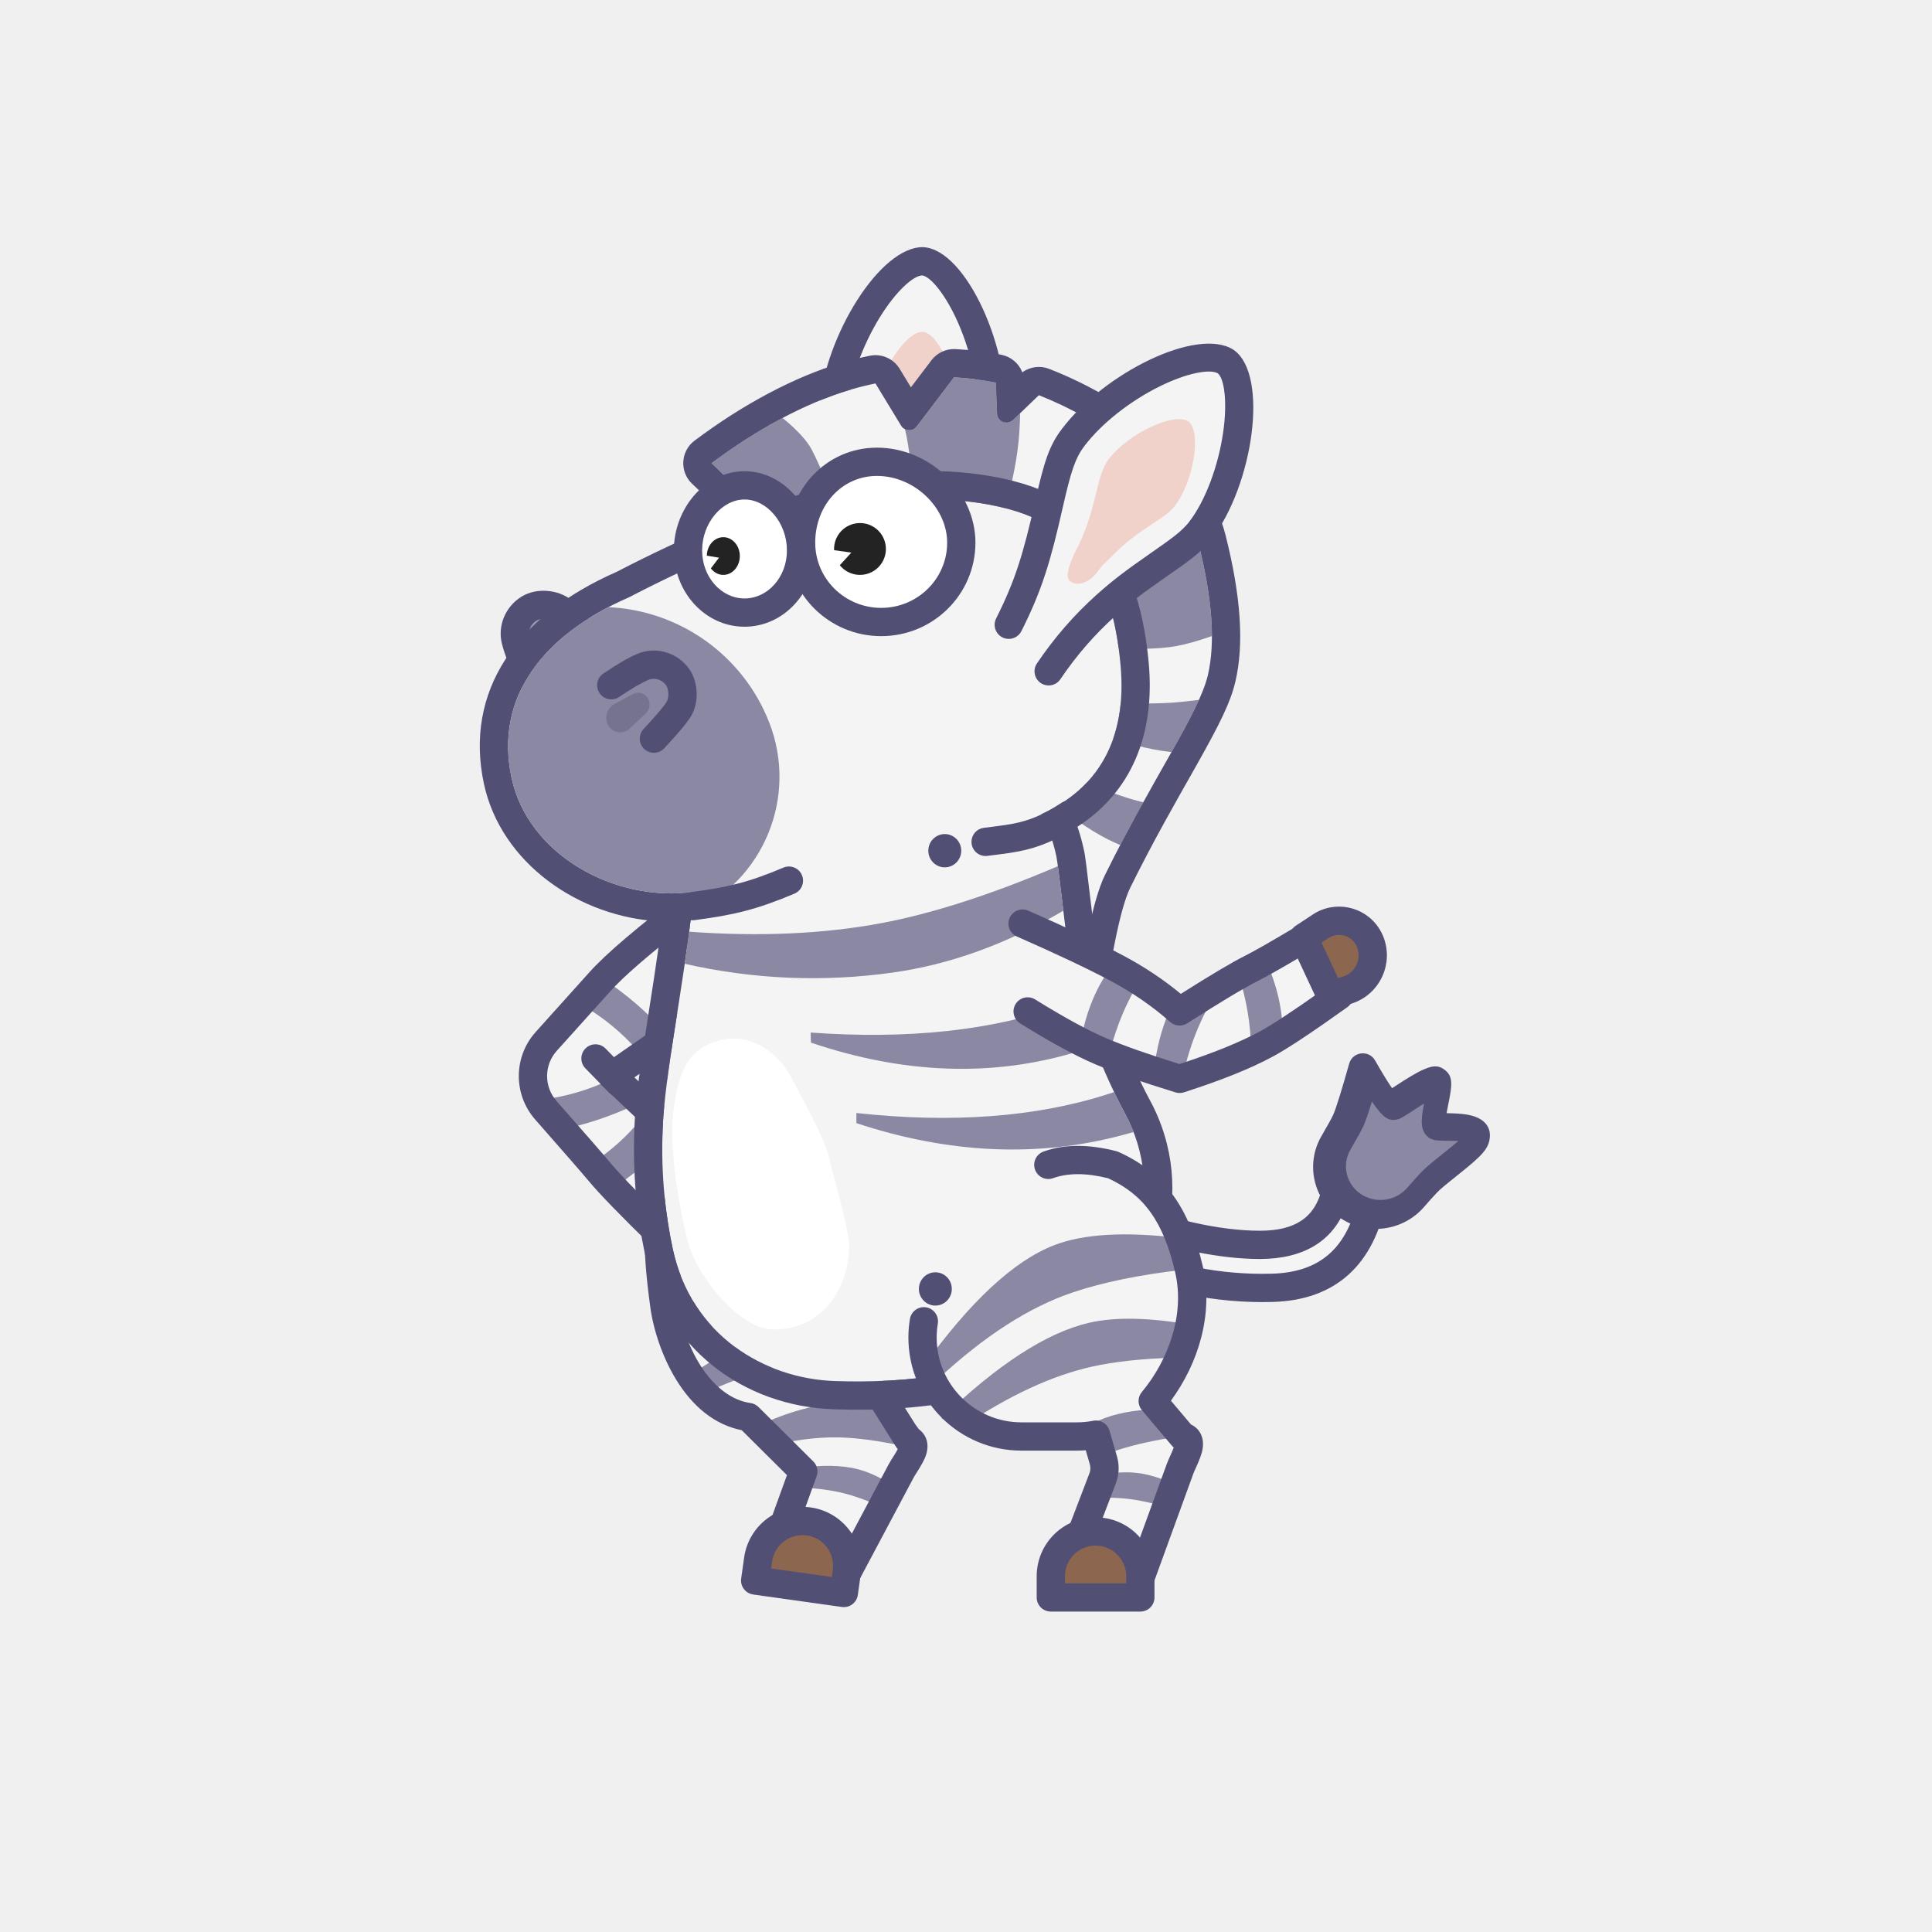
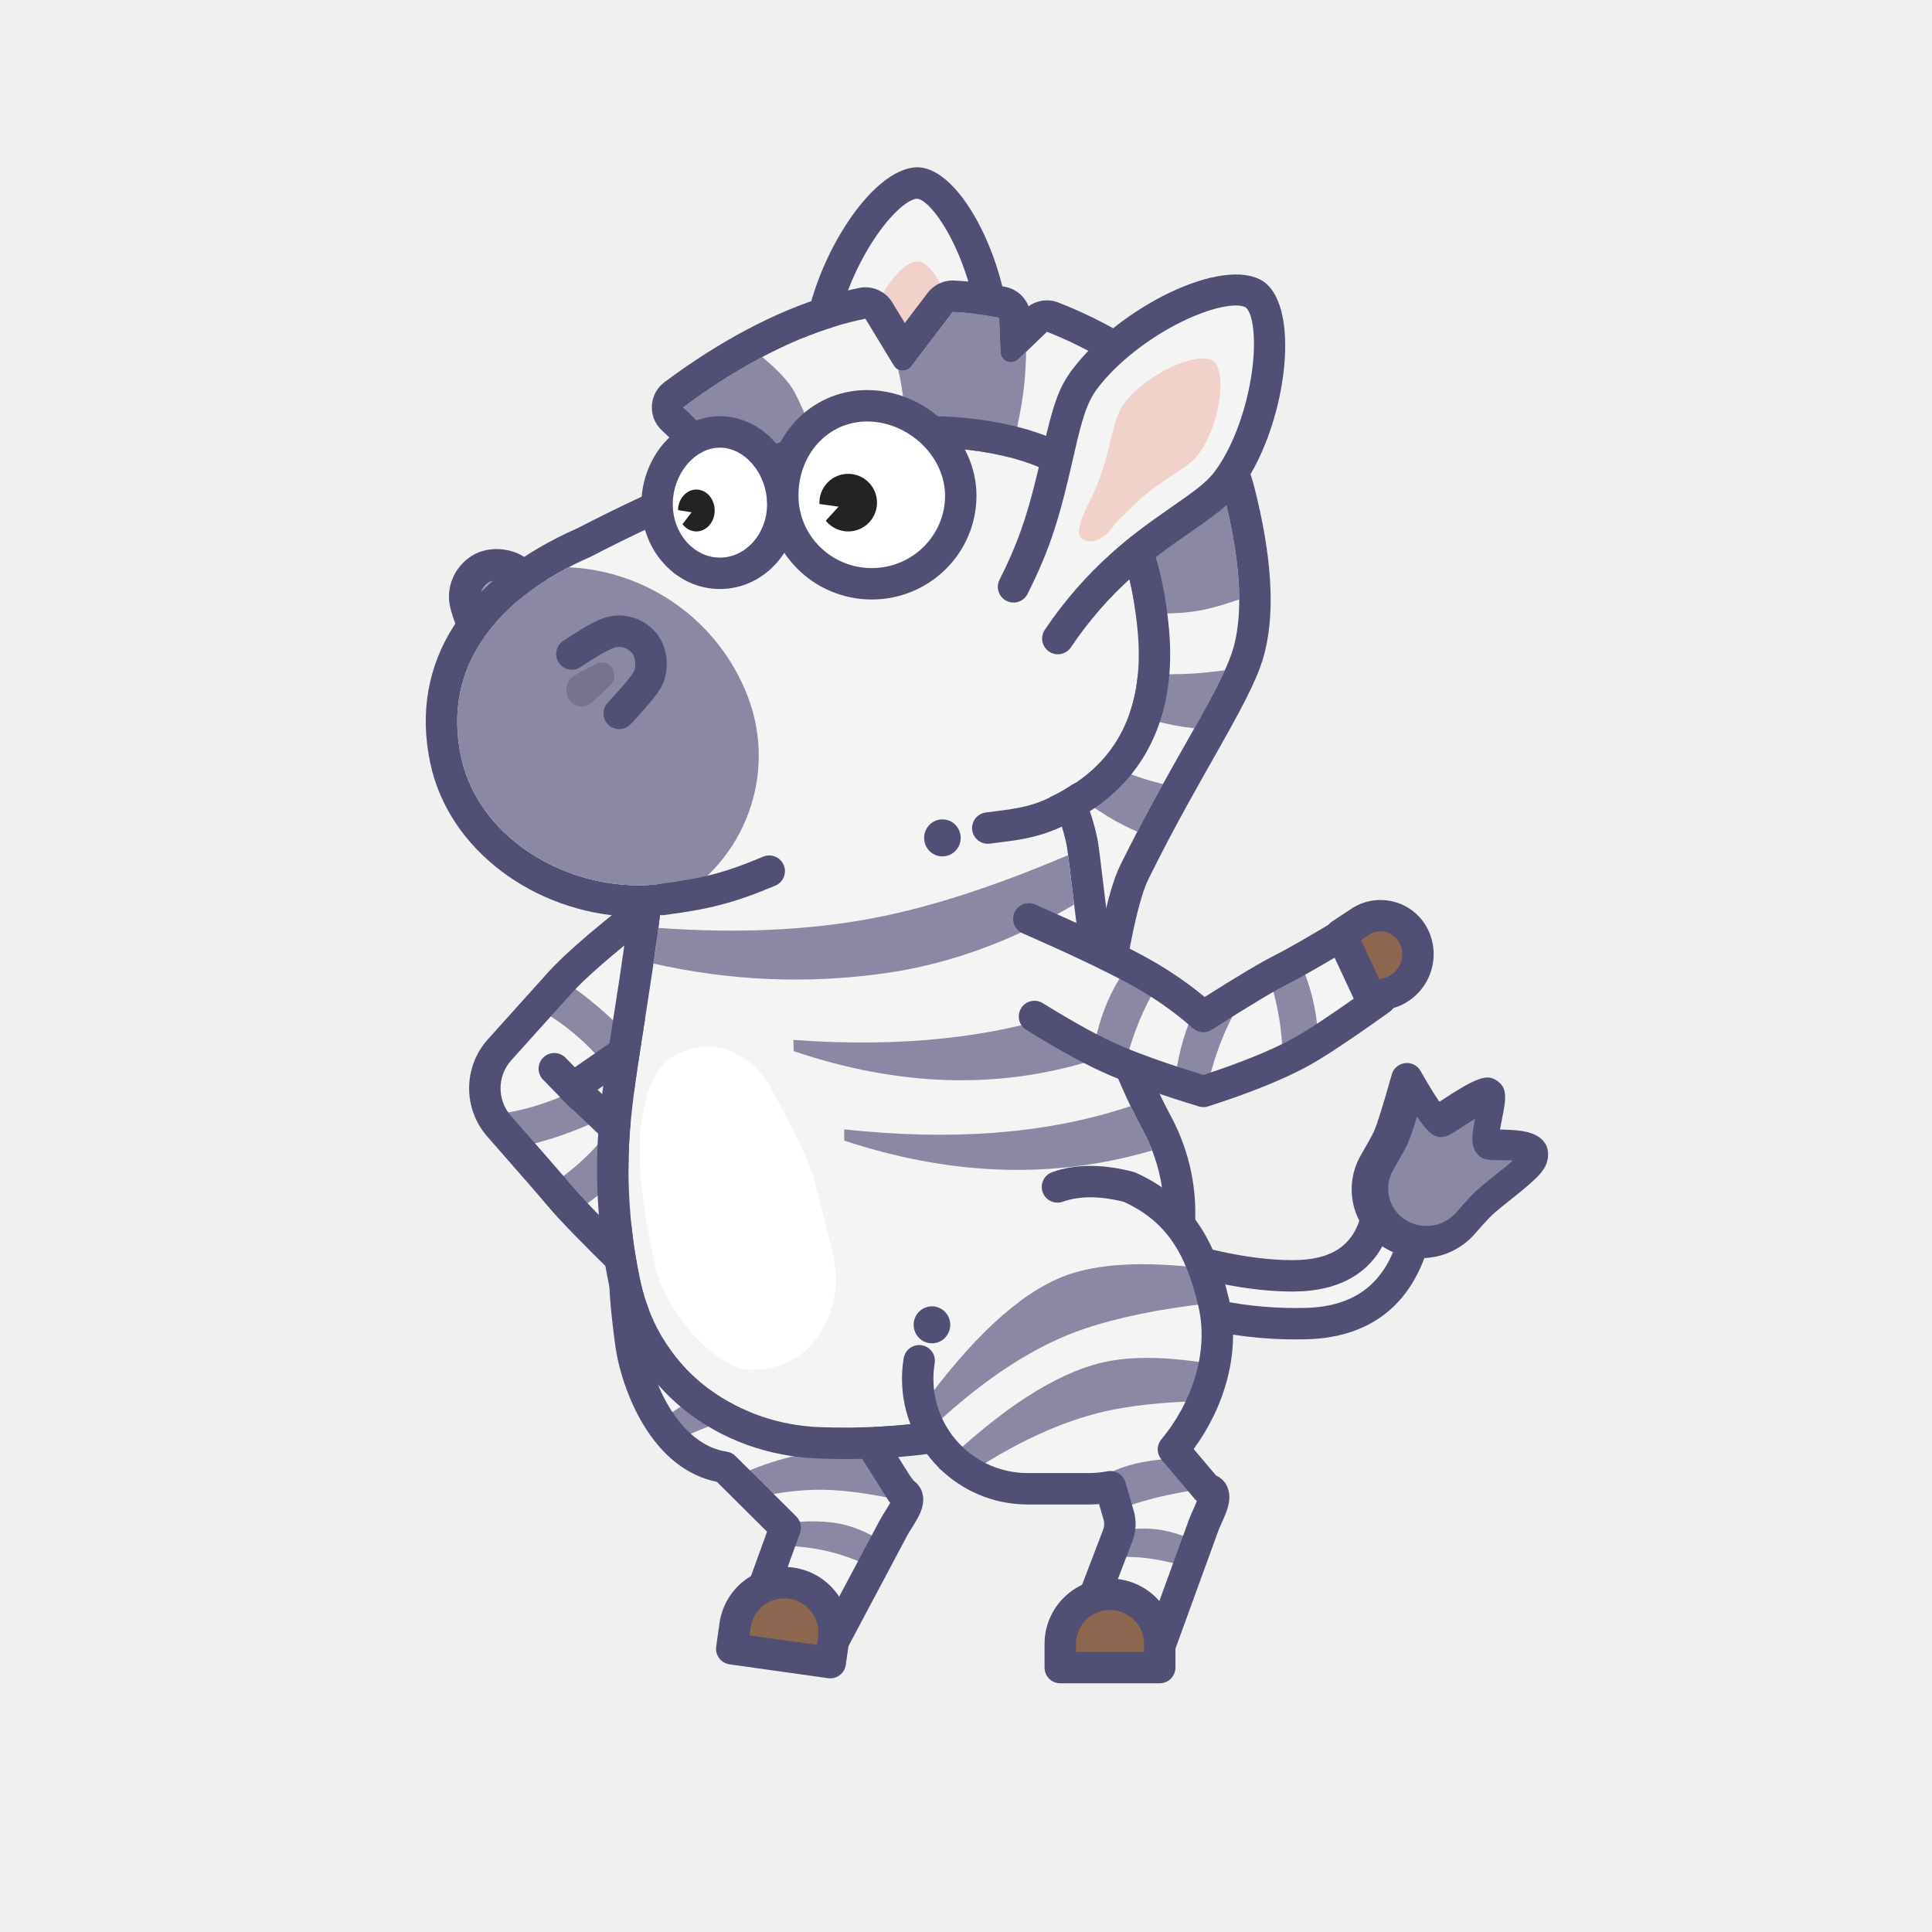
- <svg xmlns="http://www.w3.org/2000/svg" width="800px" height="800px" viewBox="0 0 1024 1024" class="icon" version="1.1">
+ <svg xmlns="http://www.w3.org/2000/svg" width="800px" height="800px" viewBox="51.2 51.2 921.6 921.6" class="icon" version="1.1">
  <path d="M463.989 317.21c-3.929-52.162-24.414-78.553-21.886-102.405 3.641-34.329 31.244-76.633 48.57-76.266 17.218 1.281 38.358 51.095 34.634 83.618-2.44 21.304-27.493 48.845-30.493 105.564" fill="#F4F4F4" />
  <path d="M488.763 145.977c4.416 0.512 12.538 10.277 19.066 25.163 7.268 16.571 11.159 35.59 9.8 49.619-0.085 0.837-0.21 1.708-0.385 2.627-0.984 5.113-2.647 9.498-8.222 22.513-6.186 14.426-9.378 22.72-12.58 33.847-4.313 14.985-6.883 30.513-7.488 47.554a7.493 7.493 0 0 0 14.98 0.532c0.557-15.787 2.93-30.098 6.913-43.94 2.982-10.372 5.994-18.197 11.948-32.086 6.072-14.161 7.9-18.974 9.171-25.585 0.257-1.366 0.457-2.7 0.582-4.014 3.482-35.942-20.185-89.9-43.118-91.203l-0.397-0.012c-22.593-0.082-51.417 46.56-54.724 83.936-0.957 10.814 1.114 19.241 8.297 39.786 9.516 27.231 13.3 41.31 15.367 63.57a7.493 7.493 0 1 0 14.92-1.386c-2.208-23.782-6.254-38.83-16.152-67.134-6.444-18.427-8.217-25.63-7.515-33.517 1.339-15.118 7.93-33.243 17.171-48.193 8.332-13.482 17.465-21.859 22.363-22.078z" fill="#524F75" />
  <path d="M474.899 266.799c-1.898-26.522-12.373-39.896-11.014-52.032 1.948-17.468 16.234-39.044 25.143-38.897 8.846 0.612 19.598 25.897 17.608 42.444-1.059 8.831-9.84 19.801-13.969 39.149-0.937 4.411-1.973 6.471-2.285 11.826-0.31 5.352-3.926 12.37-9.798 11.576-2.742-0.37-4.635-5.058-5.684-14.066z" fill="#F0D2CB" />
  <path d="M274.697 354.509c-0.864-5.732-1.963-13.045-1.753-19.431 0.21-6.386 4.688-12.193 11.321-14.094 6.629-1.903 13.951 2.031 16.786 6.019 1.888 2.662 4.833 8.941 8.834 18.839" fill="#9D9BB3" />
  <path d="M287.152 354.399c-3.739-8.177-5.462-12.423-6.594-16.911-0.779-3.097 0.662-6.589 3.706-8.484 2.428-1.519 7.071-0.994 9.146 0.662 1.928 1.541 6.256 6.496 12.458 14.431a7.493 7.493 0 1 0 11.808-9.226c-6.946-8.886-11.741-14.378-14.91-16.913-6.811-5.44-18.325-6.736-26.447-1.661-8.509 5.317-12.673 15.392-10.292 24.851 1.431 5.682 3.369 10.455 7.493 19.481a7.493 7.493 0 0 0 13.629-6.229z" fill="#524F75" />
  <path d="M284.772 357.086l-0.787-11.144a5.854 5.854 0 0 1 4.99-6.204 6.564 6.564 0 0 1 7.156 4.346l3.831 11.044a7.238 7.238 0 0 1-5.839 9.541 8.242 8.242 0 0 1-9.351-7.583z" fill="#75738E" />
  <path d="M550.617 209.47c30.902 12.056 74.859 40.001 84.44 77.906 7.523 29.753 9.223 53.278 5.11 70.574-4.823 20.278-28.802 53.698-54.577 105.979-6.196 12.575-12.158 41.682-17.875 87.325l-190.581-40.91c34.054-71.785 51.083-125.974 51.083-162.574 0-36.599-17.028-70.681-51.083-102.248 23.597-17.703 49.259-31.674 72.949-38.79a159.669 159.669 0 0 1 13.931-3.504l13.607 22.376a4.995 4.995 0 0 0 8.247 0.422l19.766-26.03c7.435 0.367 14.888 1.261 22.238 2.747l0.652 16.451a4.995 4.995 0 0 0 8.457 3.402l13.637-13.127z" fill="#F4F4F4" />
  <path d="M605.953 425.195a984.786 984.786 0 0 0-12.233 22.713 125.183 125.183 0 0 1-6.414-2.98c-10.048-5.053-21.409-13.047-34.079-23.982l12.96-10.352c16.479 7.275 29.054 11.981 37.721 14.121 0.647 0.162 1.329 0.322 2.046 0.48zM635.467 370.963c-3.524 7.822-8.542 16.986-14.553 27.658a134.454 134.454 0 0 1-5.19-0.682c-11.321-1.731-24.706-5.63-40.143-11.694l9.129-13.849c16.444 0.594 28.787 0.594 37.026 0 3.344-0.242 7.922-0.719 13.732-1.434zM635.484 289.095c4.561 18.447 6.848 34.459 6.863 48.038-7.385 2.567-13.592 4.318-18.617 5.252-10.6 1.968-24.928 1.968-42.993 0l-12.333-30.118c20.635-3.931 36.122-8.055 46.462-12.37 5.774-2.41 12.648-6.012 20.617-10.802zM479.612 227.455a4.99 4.99 0 0 0 6.256-1.426l19.766-26.03c7.435 0.367 14.888 1.261 22.238 2.747l0.652 16.451a4.995 4.995 0 0 0 8.457 3.402l3.706-3.569c-0.132 5.759-0.41 10.762-0.832 15.013-1.226 12.37-4.658 28.197-10.292 47.479l-45.054-8.769c-0.937-20.98-2.528-35.917-4.773-44.816l-0.125-0.482zM415.761 295.394c-8.514-17.268-21.387-33.892-38.627-49.871 12.183-9.141 24.918-17.286 37.648-24.007 7.697 6.341 12.82 11.898 15.375 16.666 4.943 9.233 12.036 27.286 21.277 54.157l-35.673 3.055z" fill="#8A88A2" />
  <path d="M550.617 209.47l-13.639 13.13a4.993 4.993 0 0 1-8.457-3.402l-0.652-16.451a149.484 149.484 0 0 0-22.238-2.747L485.868 226.029a4.995 4.995 0 0 1-8.247-0.422l-13.607-22.376a160.119 160.119 0 0 0-13.931 3.504c-23.689 7.116-49.352 21.087-72.949 38.79C411.188 277.089 428.217 311.171 428.217 347.77c0 36.597-17.028 90.789-51.083 162.574l190.581 40.91c5.717-45.643 11.679-74.75 17.875-87.325 25.772-52.284 49.754-85.701 54.577-105.979 4.113-17.296 2.413-40.82-5.11-70.574-9.581-37.905-53.538-65.853-84.44-77.906zM482.804 205.285l10.894-14.348a14.978 14.978 0 0 1 12.673-5.904c8.312 0.412 16.499 1.414 24.466 3.025a14.98 14.98 0 0 1 11.002 9.266 14.985 14.985 0 0 1 14.224-1.816c44.499 17.361 83.806 49.764 93.516 88.194 8.065 31.889 9.93 57.674 5.16 77.717-2.565 10.797-7.97 21.839-20.957 44.876-1.434 2.548-6.791 12.006-7.825 13.841a1565.157 1565.157 0 0 0-8.524 15.258c-6.723 12.216-12.67 23.527-18.407 35.163-5.19 10.527-10.947 38.637-16.449 82.562a14.985 14.985 0 0 1-18.015 12.788l-190.579-40.91c-9.451-2.028-14.536-12.343-10.395-21.074 33.18-69.937 49.637-122.316 49.637-156.15 0-32.116-15.11-62.362-46.285-91.258-6.856-6.354-6.284-17.366 1.194-22.975 25.488-19.119 52.646-33.65 77.637-41.157a175.918 175.918 0 0 1 15.235-3.831 14.988 14.988 0 0 1 15.812 6.893l5.987 9.843z" fill="#524F75" />
  <path d="M586.929 641.746c31.737 12.038 58.688 18.055 80.864 18.055s35.55-9.308 40.128-27.918l19.626 2.558c-5.892 31.272-23.614 47.314-53.171 48.13s-58.708-5.302-87.45-18.347v-22.478z" fill="#F4F4F4" />
  <path d="M594.422 659.339c26.287 11.249 52.851 16.484 79.752 15.742 23.405-0.647 37.761-11.636 44.199-34.282l-5.19-0.677c-6.898 17.915-22.53 27.166-45.391 27.168-20.747 0-45.178-4.963-73.371-14.836v6.883z m-4.835-24.596c30.952 11.741 57.054 17.565 78.204 17.565 18.887 0 29.144-7.136 32.853-22.216a7.493 7.493 0 0 1 8.244-5.639l19.626 2.558a7.493 7.493 0 0 1 6.396 8.816c-6.529 34.649-27.151 53.318-60.329 54.232-30.713 0.847-60.988-5.505-90.751-19.011a7.5 7.5 0 0 1-4.396-6.823v-22.478c0.002-5.242 5.252-8.864 10.153-7.003z" fill="#524F75" />
  <path d="M719.527 567.001c7.815 11.699 12.915 18.237 15.3 19.616 0.862 0.497 21.142-17.146 24.101-15.035 2.225 1.588-3.557 24.049 0 24.259 4.805 0.282 22.848-2.617 22.848 3.209 0 5.829-17.96 19.054-24.336 26.786a230.063 230.063 0 0 0-6.321 8.107 26.324 26.324 0 0 1-34.209 6.986 25.1 25.1 0 0 1-9.975-32.815c3.04-6.181 4.933-10.272 5.677-12.273 1.401-3.749 3.704-13.362 6.916-28.839z" fill="#8A88A2" />
  <path d="M722.634 596.817c-1.024 2.25-3.272 6.334-6.863 12.51a17.615 17.615 0 0 0 5.372 23.455 18.842 18.842 0 0 0 24.766-3.277 240.74 240.74 0 0 1 7.098-7.9c2.51-2.642 4.703-4.476 12.151-10.427l0.902-0.722c3.02-2.42 5.162-4.191 6.853-5.697-0.674-0.032-1.389-0.055-2.16-0.075a192.634 192.634 0 0 0-2.62-0.045l-2.508-0.027c-2.133-0.032-3.417-0.085-4.568-0.235-3.979-0.514-6.266-3.269-7.111-6.496-0.377-1.439-0.46-2.902-0.37-4.598 0.107-2.133 0.48-4.591 1.156-8.132l0.057-0.305c-0.155 0.1-0.317 0.197-0.475 0.3-1.886 1.196-7.852 5.098-7.805 5.068a73.653 73.653 0 0 1-2.987 1.851 15.16 15.16 0 0 1-1.573 0.802 8.584 8.584 0 0 1-1.611 0.519c-1.891 0.41-3.739 0.355-5.914-1.114-2.011-1.356-4.331-4.059-7.275-8.422-1.928 6.269-3.417 10.552-4.516 12.967z m46.075-6.768c1.284 0.035 2.448 0.08 3.567 0.147 3.766 0.232 6.786 0.687 9.341 1.581 4.898 1.716 8.422 5.255 8.03 10.839-0.435 6.236-4.196 9.923-16.634 19.886l-0.914 0.732c-6.723 5.375-8.821 7.128-10.637 9.041a221.634 221.634 0 0 0-6.644 7.395 33.822 33.822 0 0 1-44.469 5.884c-14.224-9.596-18.577-28.577-9.945-43.41 3.332-5.732 5.432-9.546 6.176-11.184 1.434-3.152 4.353-12.415 8.517-27.213 1.803-6.399 10.422-7.458 13.719-1.688 3.407 5.964 6.219 10.59 8.417 13.851l0.582 0.857c1.916-1.249 4.798-3.124 6.059-3.924 1.379-0.877 2.647-1.658 3.839-2.37 2.775-1.658 5.1-2.902 7.093-3.741 4.488-1.893 7.623-2.413 11.257 0.582 2.473 2.036 3.05 4.246 3.112 7.041a24.876 24.876 0 0 1-0.287 3.941c-0.27 1.956-0.39 2.587-1.484 8.127a243.312 243.312 0 0 0-0.677 3.589c0.719 0.01 1.354 0.022 1.983 0.037z" fill="#524F75" />
  <path d="M464.692 615.229c19.624 12.405 29.551 29.581 32.288 60.458s-17.364 56.151-28.759 66.449l13.089 20.806c6.912 2.52-0.829 11.319-3.832 16.965L446.663 837.887l-39.866-5.605 20.932-52.373-30.993-28.85c-28.685-4.031-48.67-30.553-44.639-59.238 0.401-2.854 1.036-5.665 1.899-8.414" fill="#F4F4F4" />
  <path d="M349.944 707.555C379.556 676.516 405.54 658.362 427.897 653.093c22.36-5.266 55.899 0.154 100.619 16.26l-0.991 8.055c-38.292-3.273-69.402-2.664-93.325 1.83-23.925 4.489-49.682 16.38-77.274 35.673l-6.982-7.355z" fill="#8A88A2" />
  <path d="M368.436 727.065c27.925-18.608 51.884-28.83 71.88-30.668 22.874-2.107 55.526 6.644 97.959 26.249l-2.1 7.836c-37.467-8.57-68.356-12.295-92.673-11.178-20.432 0.937-42.873 6.87-67.325 17.8-4.647 2.076-11.763-7.361-7.742-10.039zM404.251 754.495c16.877-7.353 31.469-10.952 43.775-10.794 8.149 0.104 17.664 2.089 28.541 5.951 13.412 4.758 17.912 20.477 6.403 17.768-12.765-3.007-24.207-4.809-34.33-5.405-11.421-0.674-23.836 0.534-37.245 3.618-9.192 2.113-15.22-7.617-7.144-11.138zM422.431 778.256c12.974-1.942 23.813-1.768 32.512 0.521 5.952 1.565 12.537 4.705 19.762 9.413 4.836 3.151-2.868 3.433-3.927 6.278-1.011 2.723 4.844 8.136-0.001 5.836-6.733-3.201-13.011-5.708-18.829-7.529-8.369-2.616-17.81-4.044-28.317-4.282-3.645-0.084-0.792-2.492-1.202-4.797-0.44-2.468-3.892-4.857 0-5.44z" fill="#8A88A2" />
  <path d="M489.515 676.353c2.025 22.812-10.1 45.572-26.316 60.227a7.49 7.49 0 0 0-1.319 9.547l13.091 20.806c0.256 0.407 0.547 0.788 0.875 1.134-0.295 0.556-0.674 1.224-1.137 1.989-0.253 0.418-0.526 0.857-0.884 1.424l-0.736 1.163c-0.298 0.473-0.53 0.844-0.749 1.204-0.594 0.961-1.063 1.767-1.475 2.544l-28.352 53.343L416.994 826.148l15.832-43.687a7.495 7.495 0 0 0-1.764-7.867L402.016 745.742a7.493 7.493 0 0 0-4.237-2.104c-19.756-2.779-34.833-27.546-38.256-52.825-2.337-17.234-3.126-28.815-2.603-34.187a7.5 7.5 0 0 0-6.731-8.187 7.495 7.495 0 0 0-8.184 6.731c-0.669 6.844 0.183 19.335 2.665 37.654 1.654 12.192 6.486 26.551 13.561 38.176 8.778 14.419 20.478 24.162 34.904 27.042l23.968 23.81-17.349 47.878a7.493 7.493 0 0 0 6.004 9.971l39.866 5.605a7.493 7.493 0 0 0 7.659-3.905l30.817-57.975c0.436-0.826 0.517-0.954 2.409-3.967 0.396-0.628 0.708-1.129 1.008-1.624 2.218-3.651 3.48-6.348 3.93-9.354 0.692-4.601-1.065-8.768-4.869-11.242l-8.765-13.936c17.004-17.442 28.941-42.281 26.635-68.275-2.879-32.435-13.574-52.115-35.746-66.132a7.333 7.333 0 0 0-1.152-0.596C453.559 602.542 440.797 600.748 429.329 603.137a7.493 7.493 0 0 0 3.055 14.672c8.116-1.689 17.71-0.394 28.849 4.102 17.593 11.33 25.822 26.696 28.281 54.442z" fill="#524F75" />
  <path d="M363.635 658.531a8.726 8.824 7.992 1 0-2.454 17.476 8.726 8.824 7.992 1 0 2.454-17.476Z" fill="#524F75" />
  <path d="M428.622 806.38a23.727 23.727 0 0 1 20.193 26.801L447.252 844.307l-46.992-6.604 1.564-11.13a23.727 23.727 0 0 1 26.798-20.194z" fill="#8C664F" />
  <path d="M441.396 832.135a16.234 16.234 0 0 0-32.152-4.519L408.722 831.326l32.152 4.519 0.521-3.71z m-11.731-33.175c17.073 2.399 28.97 18.188 26.571 35.261L454.671 845.35c-0.576 4.096-4.367 6.953-8.463 6.377l-46.992-6.604a7.493 7.493 0 0 1-6.377-8.46L394.404 825.531c2.399-17.073 18.188-28.97 35.261-26.571z" fill="#524F75" />
  <path d="M367.459 478.203l10.21 55.011-53.268 36.911 46.57 44.179-20.113 40.98c-16.449-16.054-27.423-27.366-32.928-33.939-4.156-4.963-13.689-15.919-28.602-32.863a27.473 27.473 0 0 1 0.217-36.544c12.932-14.348 22.396-24.873 28.385-31.569 8.287-9.263 24.796-23.32 49.529-42.166z" fill="#F4F4F4" />
  <path d="M367.459 478.203l10.21 55.011-53.268 36.911 46.57 44.179-20.113 40.98c-16.449-16.054-27.423-27.366-32.928-33.939-4.156-4.963-13.689-15.919-28.602-32.863a27.473 27.473 0 0 1 0.217-36.544c12.932-14.348 22.396-24.873 28.385-31.569 8.287-9.263 24.796-23.32 49.529-42.166z" fill="#F4F4F4" />
  <path d="M317.582 517.382c7.56 4.988 14.264 10.025 20.113 15.108 9.883 8.589 18.287 18.16 25.218 28.707l-13.27 15.83c-3.794-10.922-11.389-21.337-22.785-31.244a118.444 118.444 0 0 0-17.738-12.75c-6.761-3.974 3.244-19.091 8.462-15.65zM336.706 585.648c-9.358 4.226-18.185 7.533-26.484 9.91a144.072 144.072 0 0 1-14.378 3.352c-7.805 1.401-14.643-15.472-6.241-16.489 4.9-0.594 10.025-1.658 15.372-3.189a118.609 118.609 0 0 0 21.049-8.282c6.771-3.439 15.517 12.515 10.682 14.698zM356.145 603.73c-10.297 10.507-20.935 19.326-31.916 26.459-8.1 5.257-3.172-1.359-6.034-4.526-2.96-3.274-14.423-2.65-4.765-8.921 12.665-8.224 23.052-18.267 31.16-30.131l11.556 17.118z" fill="#8A88A2" />
  <path d="M323.517 525.364c-5.997 6.706-15.465 17.233-28.405 31.587a19.985 19.985 0 0 0-0.157 26.582c14.955 16.993 24.511 27.973 28.722 33.003 4.448 5.312 12.815 14.054 25.028 26.132l13.112-26.716-42.573-40.388a7.493 7.493 0 0 1 0.889-11.596l49.284-34.149-7.091-38.2c-19.044 14.858-32.024 26.159-38.81 33.747z m12.728 45.67l39.884 37.833a7.488 7.488 0 0 1 1.568 8.736l-20.113 40.98a7.493 7.493 0 0 1-11.961 2.058c-16.621-16.219-27.728-27.665-33.44-34.491-4.103-4.9-13.614-15.827-28.482-32.726a34.963 34.963 0 0 1 0.277-46.51c12.927-14.341 22.383-24.858 28.365-31.547 8.692-9.718 25.48-24.012 50.571-43.13 4.441-3.384 10.889-0.897 11.908 4.593l10.21 55.014a7.5 7.5 0 0 1-3.099 7.525l-45.688 31.664z" fill="#524F75" />
  <path d="M333.599 568.69l-12.618-12.925a7.493 7.493 0 0 0-10.725 10.467l12.618 12.925a7.493 7.493 0 0 0 10.725-10.467z" fill="#524F75" />
  <path d="M551.976 431.494c29.456-13.197 45.593-39.149 41.934-78.943-4.491-48.817-22.253-81.922-86.555-87.33-42.868-3.604-100.944 13.557-174.23 51.482-44.859 19.551-71.178 52.376-62.009 95.464 8.749 41.125 55.019 66.303 96.718 60.548-0.252 1.993-0.495 4.024-0.729 6.094-5.639 49.609-14.673 90.149-15.874 119.186-1.074 25.995 1.863 47.494 5.277 63.655 9.863 46.402 49.017 69.06 85.876 70.329s82.854-2.835 119.229-25.393c40.65-25.213 57.239-74.772 34.604-116.471-14.234-26.224-26.177-62.037-27.626-68.838-1.586-7.458-7.545-62.019-8.649-67.214-1.773-8.344-4.468-15.882-7.965-22.57z" fill="#F4F4F4" />
  <path d="M593.91 352.548c-4.491-48.817-22.253-81.922-86.555-87.33-42.868-3.601-100.944 13.559-174.23 51.485-44.859 19.551-71.178 52.376-62.009 95.464 8.749 41.125 55.019 66.303 96.718 60.548-0.252 1.993-0.495 4.024-0.729 6.094-5.639 49.609-14.673 90.149-15.874 119.186-1.074 25.995 1.863 47.494 5.277 63.655 9.863 46.402 49.017 69.06 85.876 70.329s82.854-2.835 119.229-25.393c40.65-25.213 57.239-74.772 34.604-116.471-14.234-26.224-26.177-62.037-27.626-68.838-1.586-7.458-7.545-62.019-8.649-67.214-1.776-8.344-4.471-15.882-7.967-22.573 29.459-13.195 45.595-39.149 41.937-78.943z m-19.311 98.401c0.614 2.89 0.787 4.296 4.496 35.158 2.355 19.611 3.661 29.728 4.156 32.054 2.16 10.178 15.2 44.664 26.137 64.809 26.134 48.145 8.117 106.588-39.879 136.352-34.699 21.519-78.446 29.329-127.643 27.633-47.961-1.648-89.458-32.513-100.02-82.207-4.456-21.084-6.589-43.193-5.59-67.374 0.41-9.875 1.626-21.062 3.779-35.995 1.194-8.277 6.072-39.449 6.516-42.366a1251.675 1251.675 0 0 0 4.303-30.588c-44.212-1.971-85.489-31.279-94.398-73.141-10.372-48.747 17.071-88.791 70.216-112.116 75.361-38.949 135.762-56.762 181.937-52.883 66.175 5.565 94.455 38.215 100.222 100.889 3.591 39.027-9.87 69.09-37.746 86.998a110.612 110.612 0 0 1 3.512 12.778z" fill="#524F75" />
  <path d="M600.801 599.994a86.478 86.478 0 0 0-4.583-9.875 247.716 247.716 0 0 1-5.732-11.286c-1.254 0.422-2.503 0.829-3.744 1.224-37.898 12.068-82.177 15.358-132.84 9.868v5.355c49.172 16.249 96.288 18.337 141.352 6.264a300.806 300.806 0 0 0 5.547-1.548zM579.956 554.494a422.422 422.422 0 0 1-8.851-24.546 249.581 249.581 0 0 1-7.593 2.857c-37.453 13.382-82.077 18.207-133.869 14.468l0.187 5.35c49.669 16.776 96.81 18.342 141.424 4.703a263.518 263.518 0 0 0 8.702-2.832zM365.268 493.823c-0.757 5.812-1.548 11.484-2.35 17.013 36.639 8.277 73.416 9.82 110.327 4.633 30.47-4.283 60.586-15.21 90.349-32.783-1.121-9.351-2.18-18.172-2.897-23.579-35.121 14.985-66.253 25.031-93.396 30.141-30.628 5.767-64.637 7.293-102.033 4.576zM322.435 321.801c-38.26 19.928-59.734 50.825-51.32 90.367 8.749 41.125 55.019 66.303 96.718 60.548-0.252 1.993-0.495 4.024-0.729 6.094-0.19 1.676-0.385 3.342-0.582 4.998 38.203-17.176 56.577-61.48 41.18-100.891-14.071-36.012-47.921-59.437-85.267-61.115z" fill="#8A88A2" />
  <path d="M328.017 369.497c7.493-4.97 11.416-7.338 15.672-9.154 2.937-1.254 6.609-0.377 8.959 2.328 1.881 2.163 2.09 6.833 0.779 9.139-1.221 2.148-5.44 7.198-12.305 14.563a7.493 7.493 0 1 0 10.962 10.218c7.692-8.249 12.365-13.846 14.371-17.376 4.308-7.575 3.789-19.149-2.495-26.379-6.584-7.573-17.183-10.108-26.154-6.279-5.39 2.308-9.8 4.968-18.072 10.455a7.493 7.493 0 0 0 8.284 12.485z" fill="#524F75" />
  <path d="M325.697 373.111l9.86-5.25a5.854 5.854 0 0 1 7.697 2.036 6.569 6.569 0 0 1-1.056 8.302l-8.532 7.995a7.235 7.235 0 0 1-11.092-1.456 8.242 8.242 0 0 1 3.122-11.626z" fill="#75738E" />
  <path d="M381.018 551.479c15.06-4.351 30.755 5.12 38.073 18.984 10.033 19.011 18.362 34.112 20.423 43.64 1.421 6.574 10.495 36.617 10.492 46.582-0.002 20.365-12.775 43.97-39.961 43.97-17.68 0-39.204-26.659-44.689-43.97-3.04-9.598-11.486-49.269-8.364-72.499 3.124-23.235 9.228-32.428 24.027-36.707z" fill="#FFFFFF" />
  <path d="M368.116 487.694c21.157-2.77 32.968-5.625 52.968-14.046a7.493 7.493 0 0 0-5.814-13.812c-18.617 7.837-29.174 10.39-49.1 13a7.493 7.493 0 1 0 1.946 14.858zM523.469 453.62c0.797-0.105 1.613-0.207 2.632-0.337l2.595-0.325c5.08-0.639 8.06-1.076 11.314-1.718 10.637-2.095 19.846-5.887 30.8-13.197a7.493 7.493 0 0 0-8.317-12.465c-9.311 6.211-16.676 9.246-25.378 10.962-2.827 0.557-5.532 0.954-10.287 1.551a1049.041 1049.041 0 0 0-5.302 0.672 7.493 7.493 0 1 0 1.943 14.858z" fill="#524F75" />
  <path d="M492.022 450.892a8.821 8.726 90 1 0 17.453 0 8.821 8.726 90 1 0-17.453 0Z" fill="#524F75" />
  <path d="M533.699 329.94c24.309-46.317 20.922-79.557 35.705-98.441 21.282-27.183 67.107-48.433 81.61-38.939 13.919 10.21 5.45 63.658-14.943 89.265-13.359 16.776-49.199 26.854-81.8 73.366" fill="#F4F4F4" />
  <path d="M645.447 197.857c3.474 2.775 5.185 15.36 2.835 31.442-2.617 17.905-9.396 36.095-17.985 47.274-0.507 0.664-1.081 1.339-1.718 2.026-3.544 3.814-7.278 6.651-18.904 14.731-12.887 8.956-19.993 14.301-28.602 22.038-11.601 10.425-22.009 22.226-31.552 36.362a7.495 7.495 0 0 0 12.423 8.384c8.836-13.092 18.434-23.974 29.147-33.602 8.027-7.215 14.726-12.253 27.136-20.877 12.65-8.791 16.751-11.908 21.334-16.841 0.947-1.019 1.821-2.048 2.622-3.092 22.001-28.637 30.523-86.935 11.764-100.195l-0.33-0.22c-19.114-12.043-68.278 12.233-90.891 42.181-6.541 8.662-9.251 16.908-14.044 38.138-6.356 28.143-10.612 42.086-20.652 62.059a7.493 7.493 0 1 0 13.387 6.731c10.73-21.339 15.275-36.245 21.881-65.491 4.301-19.044 6.616-26.09 11.389-32.408 9.144-12.111 24.341-23.989 40.098-31.771 14.209-7.018 26.394-9.278 30.663-6.868z" fill="#524F75" />
  <path d="M569.666 292.971c12.44-23.497 10.65-40.388 18.23-49.961 10.912-13.779 34.461-24.509 41.937-19.666 7.178 5.207 2.897 32.348-7.56 45.328-5.577 6.926-18.837 11.574-32.591 25.8-3.134 3.242-5.105 4.441-8.204 8.816s-9.883 8.409-14.443 4.625c-2.13-1.766-1.254-6.748 2.632-14.943z" fill="#F0D2CB" />
  <path d="M394.617 324.683c16.551 0 29.971-14.753 29.971-32.953S411.168 257.249 394.617 257.249s-29.971 16.284-29.971 34.481S378.066 324.683 394.617 324.683z" fill="#FFFFFF" />
  <path d="M394.617 332.176c-20.857 0-37.463-18.26-37.463-40.446 0-22.388 16.739-41.974 37.463-41.974s37.463 19.583 37.463 41.974c0 22.188-16.606 40.446-37.463 40.446z m0-14.985c12.248 0 22.478-11.249 22.478-25.46 0-14.591-10.597-26.989-22.478-26.989s-22.478 12.398-22.478 26.989c0 14.214 10.23 25.46 22.478 25.46z" fill="#524F75" />
  <path d="M376.76 301.243C378.363 303.361 380.733 304.702 383.376 304.702c4.828 0 8.741-4.473 8.741-9.99s-3.914-9.99-8.741-9.99c-4.768 0-8.647 4.363-8.741 9.788l6.481 1.076-4.356 5.657z" fill="#232323" />
  <path d="M467.046 329.678c23.45 0 42.459-18.829 42.459-42.054 0-23.225-21.224-42.863-44.674-42.863s-40.243 19.638-40.243 42.863c0 23.227 19.009 42.054 42.459 42.054z" fill="#FFFFFF" />
  <path d="M467.046 337.171c-27.573 0-49.951-22.166-49.951-49.547C417.095 259.789 437.645 237.268 464.831 237.268c27.76 0 52.167 23.147 52.167 50.356 0 27.381-22.378 49.547-49.951 49.547z m0-14.985c19.326 0 34.966-15.49 34.966-34.561 0-18.749-17.523-35.37-37.181-35.37-18.587 0-32.751 15.52-32.751 35.37 0 19.071 15.64 34.561 34.966 34.561z" fill="#524F75" />
  <path d="M445.108 299.582A13.737 13.737 0 1 0 455.807 277.229a13.737 13.737 0 0 0-13.722 14.378l9.144 1.281-6.122 6.693z" fill="#232323" />
  <path d="M589.799 617.397c21.159 9.556 33.377 25.185 40.388 55.381s-9.381 58.021-19.229 69.802l15.86 18.784c7.195 1.531 0.752 11.324-1.434 17.331L602.936 840.397H562.681L584.429 783.532a14.985 14.985 0 0 0 0.392-9.541l-3.961-13.614a52.539 52.539 0 0 1-10.123 0.987H541.409c-28.967 0-52.449-23.482-52.449-52.449 0-2.877 0.237-5.757 0.709-8.594" fill="#F4F4F4" />
  <path d="M589.799 617.397c21.159 9.556 33.377 25.185 40.388 55.381s-9.381 58.021-19.229 69.802l15.86 18.784c7.195 1.531 0.752 11.324-1.434 17.331L602.936 840.397H562.681L584.429 783.532a14.985 14.985 0 0 0 0.392-9.541l-3.961-13.614a52.539 52.539 0 0 1-10.123 0.987H541.409c-28.967 0-52.449-23.482-52.449-52.449 0-2.877 0.237-5.757 0.709-8.594" fill="#F4F4F4" />
  <path d="M489.02 724.795C514.021 689.939 537.225 668.342 558.637 660.015c15.585-6.064 37.833-7.34 66.745-3.834 10.789 1.309 12.31 15.605 1.913 16.796-23.247 2.657-42.841 6.673-58.778 12.046-23.067 7.775-46.919 23.137-71.558 46.082l-7.94-6.311zM499.048 751.728c29.579-28.44 55.551-45.296 77.909-50.561 14.144-3.332 32.768-2.907 55.875 1.274-0.954 7.453-5.24 15.712-4.883 17.093-16.946 0.175-31.829 1.469-44.649 3.874-21.357 4.009-44.177 13.916-68.458 29.723a83.603 83.603 0 0 1-6.584 3.836l-9.211-5.24zM573.025 757.815c4.381-2.67 8.659-4.778 12.835-6.319 8.349-3.079 19.016-4.655 32.011-4.723 5.974-0.032 3.674 3.909 5.864 6.846 2.785 3.731 8.602 6.736 1.841 7.687-12.408 1.748-23.265 4.103-32.581 7.063a106.331 106.331 0 0 0-8.117 2.95c-7.143 2.92-4.451-3.357-7.495-5.842-3.724-3.035-11.801-3.122-4.358-7.663zM582.811 781.749c7.495-1.391 14.196-1.736 20.1-1.039 5.697 0.674 12.131 2.622 19.304 5.847 5.994 2.695 4.228 5.527 2.395 8.432-1.409 2.235-1.499 5.245-6.419 3.804-5.819-1.703-11.252-2.97-16.297-3.804-6.381-1.051-13.247-1.384-20.6-0.992-5.262 0.28-4.501-2.832-3.759-5.974 0.632-2.692 0.462-5.38 5.275-6.274z" fill="#8A88A2" />
  <path d="M622.889 674.469c5.18 22.311-3.659 46.537-17.678 63.306a7.485 7.485 0 0 0 0.022 9.638l15.857 18.784c0.312 0.367 0.654 0.702 1.024 0.999-0.215 0.592-0.495 1.304-0.849 2.13-0.192 0.45-0.4 0.922-0.677 1.531l-0.567 1.256c-0.23 0.51-0.407 0.909-0.574 1.296-0.452 1.034-0.804 1.898-1.104 2.725l-20.655 56.77h-24.121l17.858-46.694a22.481 22.481 0 0 0 0.589-14.309l-3.961-13.614a7.493 7.493 0 0 0-8.642-5.257 44.969 44.969 0 0 1-8.677 0.844H541.409c-24.826 0-44.956-20.128-44.956-44.956 0-2.468 0.205-4.933 0.609-7.365a7.493 7.493 0 1 0-14.783-2.458 59.951 59.951 0 0 0-0.812 9.825c0 33.105 26.836 59.941 59.941 59.941h29.329c1.581 0 3.157-0.062 4.733-0.187l2.155 7.42a7.478 7.478 0 0 1-0.195 4.768l-21.751 56.867c-1.876 4.905 1.746 10.168 7.001 10.168H602.936a7.493 7.493 0 0 0 7.041-4.933l22.446-61.7c0.32-0.882 0.38-1.017 1.836-4.263 0.305-0.677 0.542-1.216 0.772-1.748 1.688-3.924 2.56-6.773 2.59-9.81 0.045-4.653-2.278-8.537-6.386-10.455l-10.625-12.58c14.413-19.638 22.775-45.903 16.876-71.318C630.125 639.363 616.793 621.368 592.886 610.569a7.568 7.568 0 0 0-1.224-0.43C577.012 606.383 564.124 606.383 553.1 610.346a7.493 7.493 0 1 0 5.068 14.104c7.8-2.805 17.483-2.855 29.137 0.045 19.001 8.769 29.289 22.845 35.585 49.974z" fill="#524F75" />
  <path d="M487.027 683.165a8.821 8.726 90 1 0 17.453 0 8.821 8.726 90 1 0-17.453 0Z" fill="#524F75" />
  <path d="M580.685 811.707a23.727 23.727 0 0 1 23.727 23.727V846.673h-47.454v-11.239a23.727 23.727 0 0 1 23.727-23.727z" fill="#8C664F" />
  <path d="M596.92 835.434a16.234 16.234 0 1 0-32.468 0V839.18h32.468v-3.746z m-16.234-31.22c17.241 0 31.22 13.979 31.22 31.22V846.673a7.493 7.493 0 0 1-7.493 7.493h-47.454a7.493 7.493 0 0 1-7.493-7.493v-11.239c0-17.241 13.979-31.22 31.22-31.22z" fill="#524F75" />
  <path d="M541.988 489.522c21.187 9.303 37.886 17.203 50.094 23.702 12.206 6.499 23.25 14.119 33.135 22.858 17.82-11.411 30.533-19.031 38.138-22.858s24.174-12.895 49.699-27.203l13.896 30.503c-25.832 18.41-44.427 30.683-55.781 36.822s-26.671 12.295-45.955 18.474c-17.578-5.395-31.424-10.24-41.542-14.531-10.118-4.288-23.117-11.359-38.999-21.207" fill="#F4F4F4" />
  <path d="M604.44 519.378a118.487 118.487 0 0 0-9.358 17.83 138.417 138.417 0 0 0-6.609 19.566c-1.908 7.385-16.839 1.386-15.505-5.734 1.476-7.875 3.601-15.083 6.379-21.621a81.65 81.65 0 0 1 10.24-17.71c3.801-4.988 18.472 2.041 14.853 7.67zM640.899 532.7a123.529 123.529 0 0 0-5.859 12.001c-3.569 8.404-6.321 17.303-8.264 26.691-1.074 5.182-15.742 0.422-15.19-4.136 1.376-11.346 3.946-21.462 7.717-30.343 7.935-18.684 26.057-12.186 21.596-4.213zM662.978 556.654c0.047-6.871-0.572-13.959-1.861-21.262a137.74 137.74 0 0 0-4.735-18.862c-2.483-7.62 12.435-12.563 15.083-6.366 3.404 7.965 5.772 15.695 7.091 23.19 1.111 6.301 1.504 12.528 1.174 18.679-0.37 6.856-16.794 10.887-16.751 4.62z" fill="#8A88A2" />
  <path d="M699.759 525.644c-14.955 10.572-25.722 17.635-32.151 21.107-10.46 5.657-24.618 11.406-42.444 17.211-16.284-5.048-29.152-9.578-38.565-13.572-9.708-4.116-22.391-11.014-37.975-20.677a7.493 7.493 0 0 0-7.897 12.738c16.182 10.035 29.499 17.273 40.023 21.736 10.39 4.411 24.464 9.331 42.269 14.798 1.461 0.45 3.027 0.44 4.483-0.027 19.693-6.311 35.42-12.635 47.234-19.019 7.925-4.286 20.992-12.96 39.409-26.137a7.488 7.488 0 0 0 2.041-9.988l-18.517-30.423a7.493 7.493 0 0 0-10.238-2.54c-13.392 7.985-22.585 13.235-27.448 15.68-7.195 3.621-18.532 10.355-34.117 20.25-9.201-7.605-19.291-14.329-30.265-20.17-12.398-6.599-29.254-14.576-50.601-23.949a7.493 7.493 0 0 0-6.024 13.722c21.032 9.233 37.568 17.058 49.584 23.455 11.694 6.226 22.253 13.509 31.692 21.856a7.49 7.49 0 0 0 9.004 0.697c17.613-11.281 30.151-18.794 37.463-22.473 4.416-2.22 11.721-6.344 22.001-12.408l11.039 18.135z" fill="#524F75" />
  <path d="M725.749 498.248a19.339 19.339 0 0 1-11.301 26.681l-7.917 2.652-16.177-29.191 8.594-6.579a17.748 17.748 0 0 1 26.801 6.436z" fill="#8C664F" />
  <path d="M711.218 517.817a11.846 11.846 0 0 0 8.05-15.825 10.252 10.252 0 0 0-15.19-4.79l-3.639 2.403 8.736 18.739 2.043-0.527z m6.886 13.487c-1.022 0.402-2.068 0.742-3.129 1.017l-8.08 2.095a7.493 7.493 0 0 1-8.669-4.089l-14.101-30.25a7.495 7.495 0 0 1 2.662-9.418l9.034-5.962c11.631-7.682 27.291-4.478 34.973 7.156 0.962 1.456 1.771 3.012 2.41 4.635 5.442 13.784-1.316 29.371-15.1 34.816z" fill="#524F75" />
</svg>
